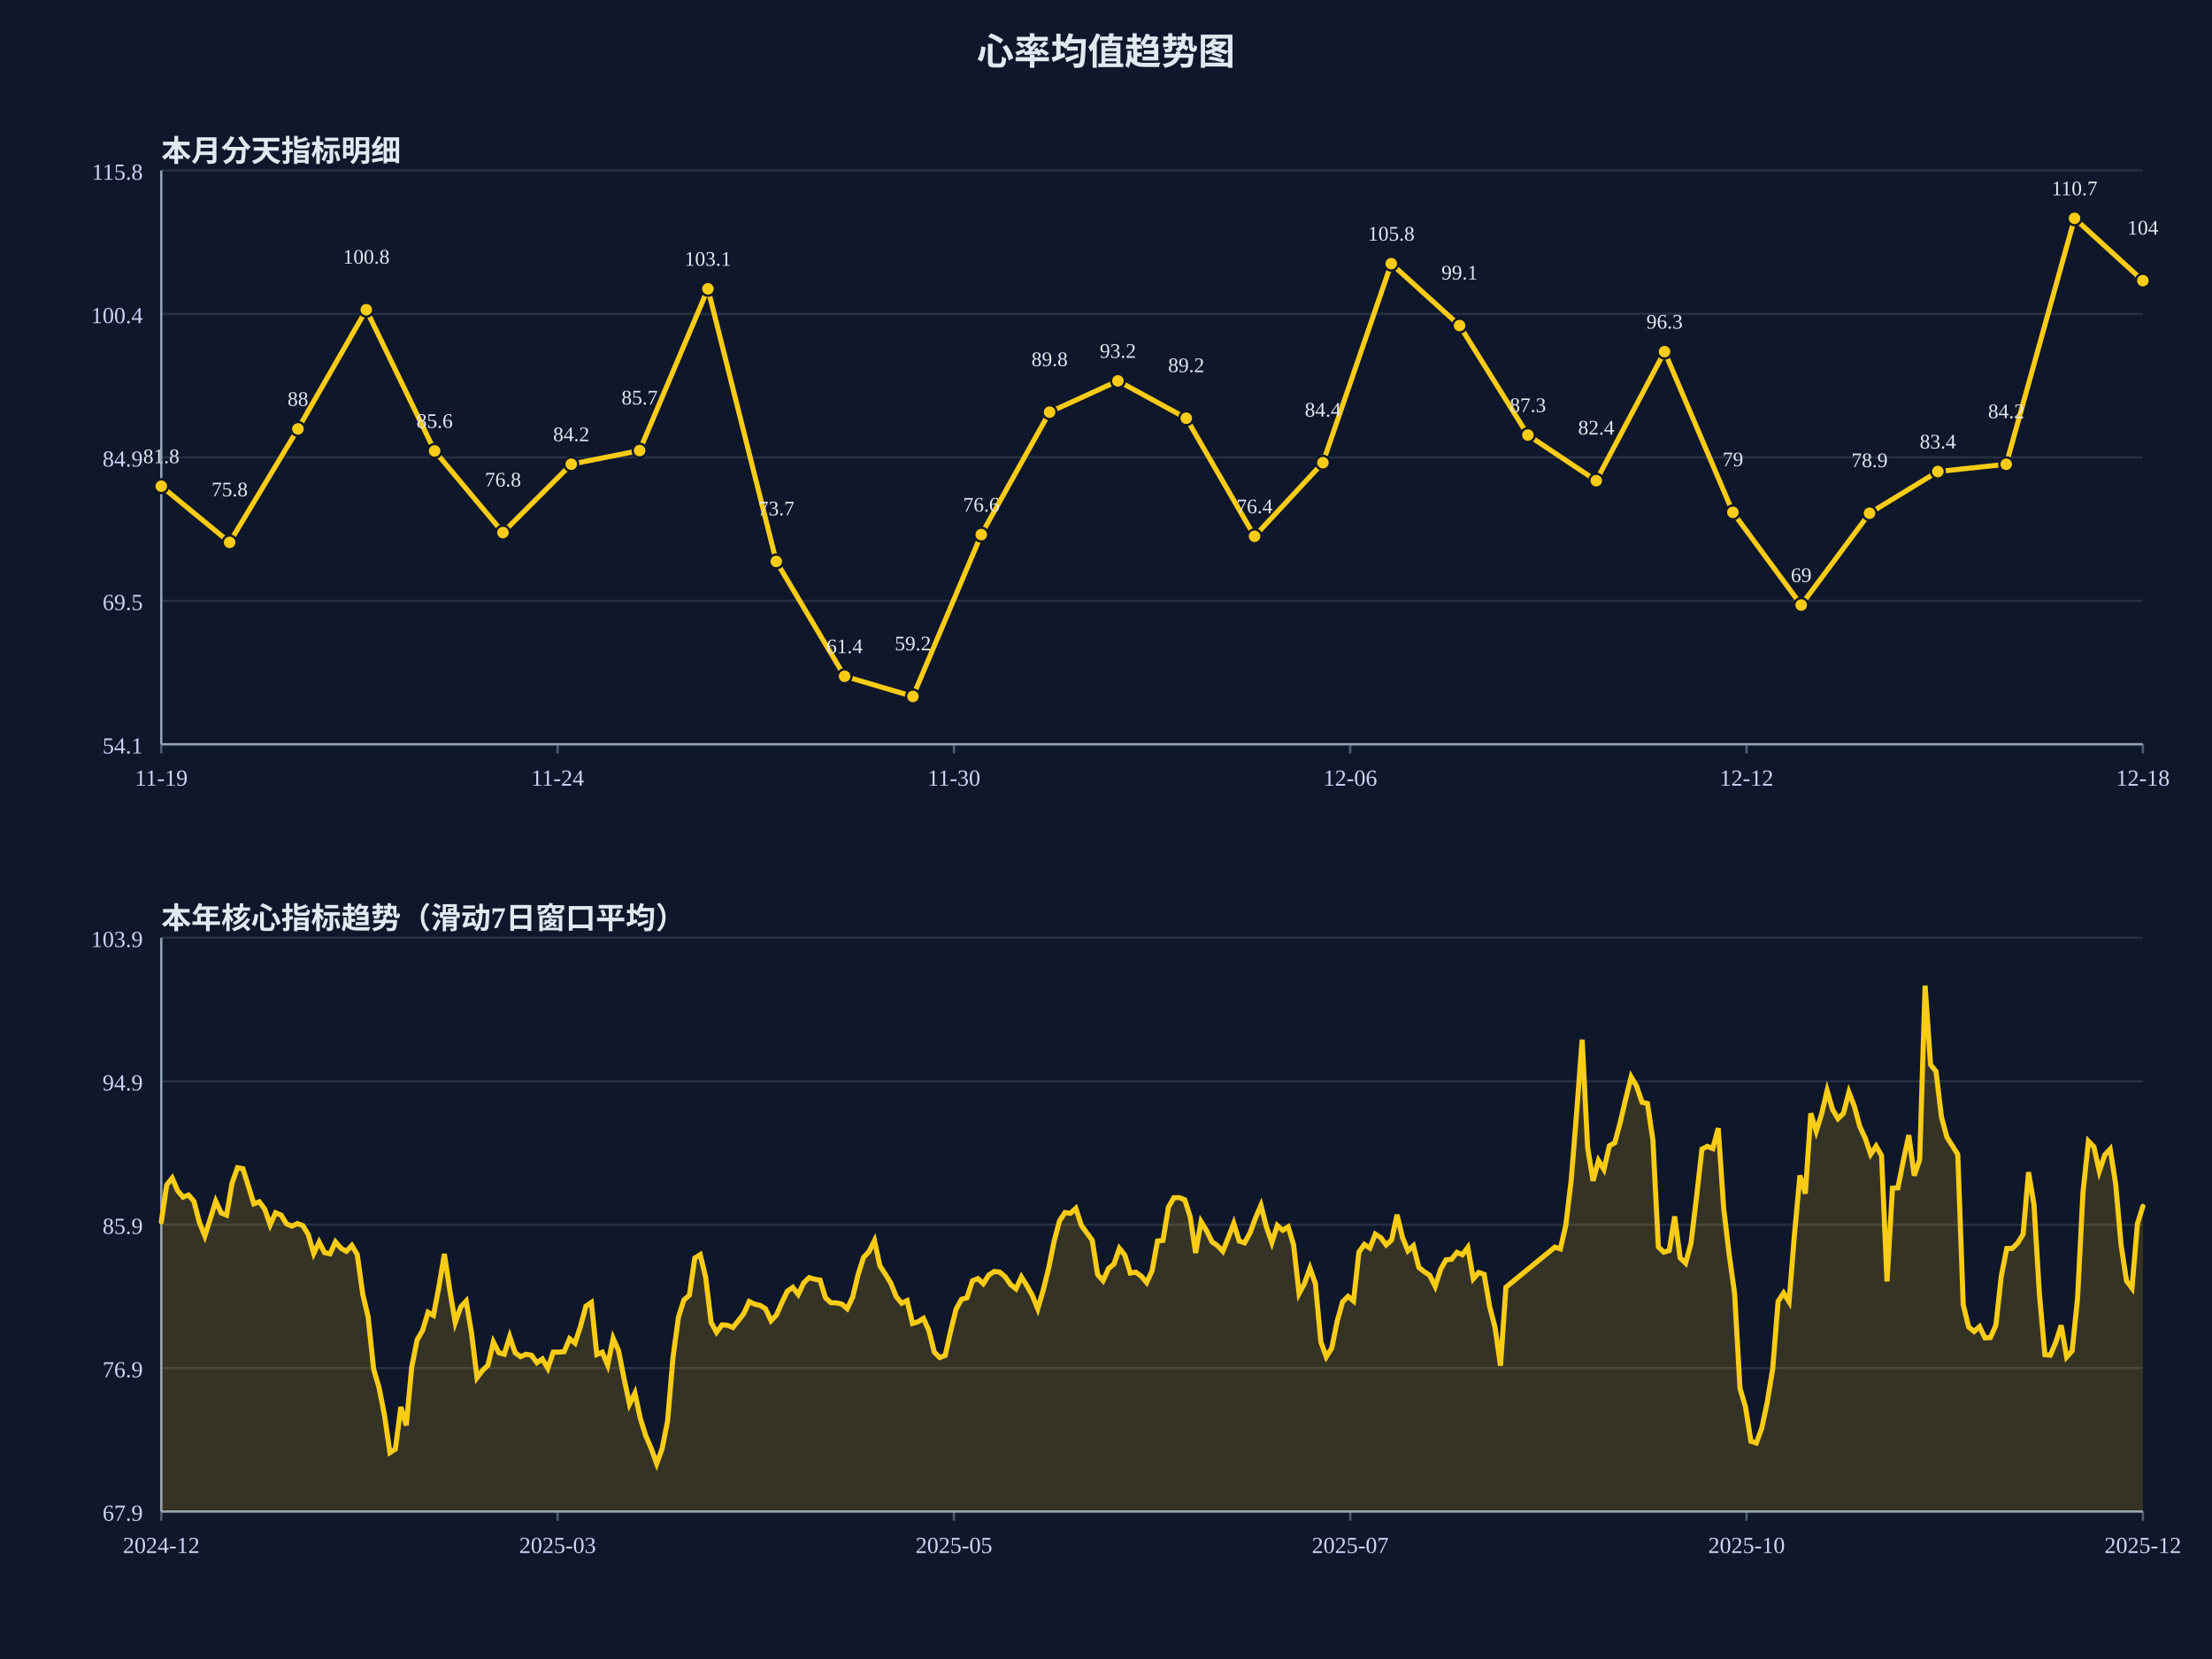
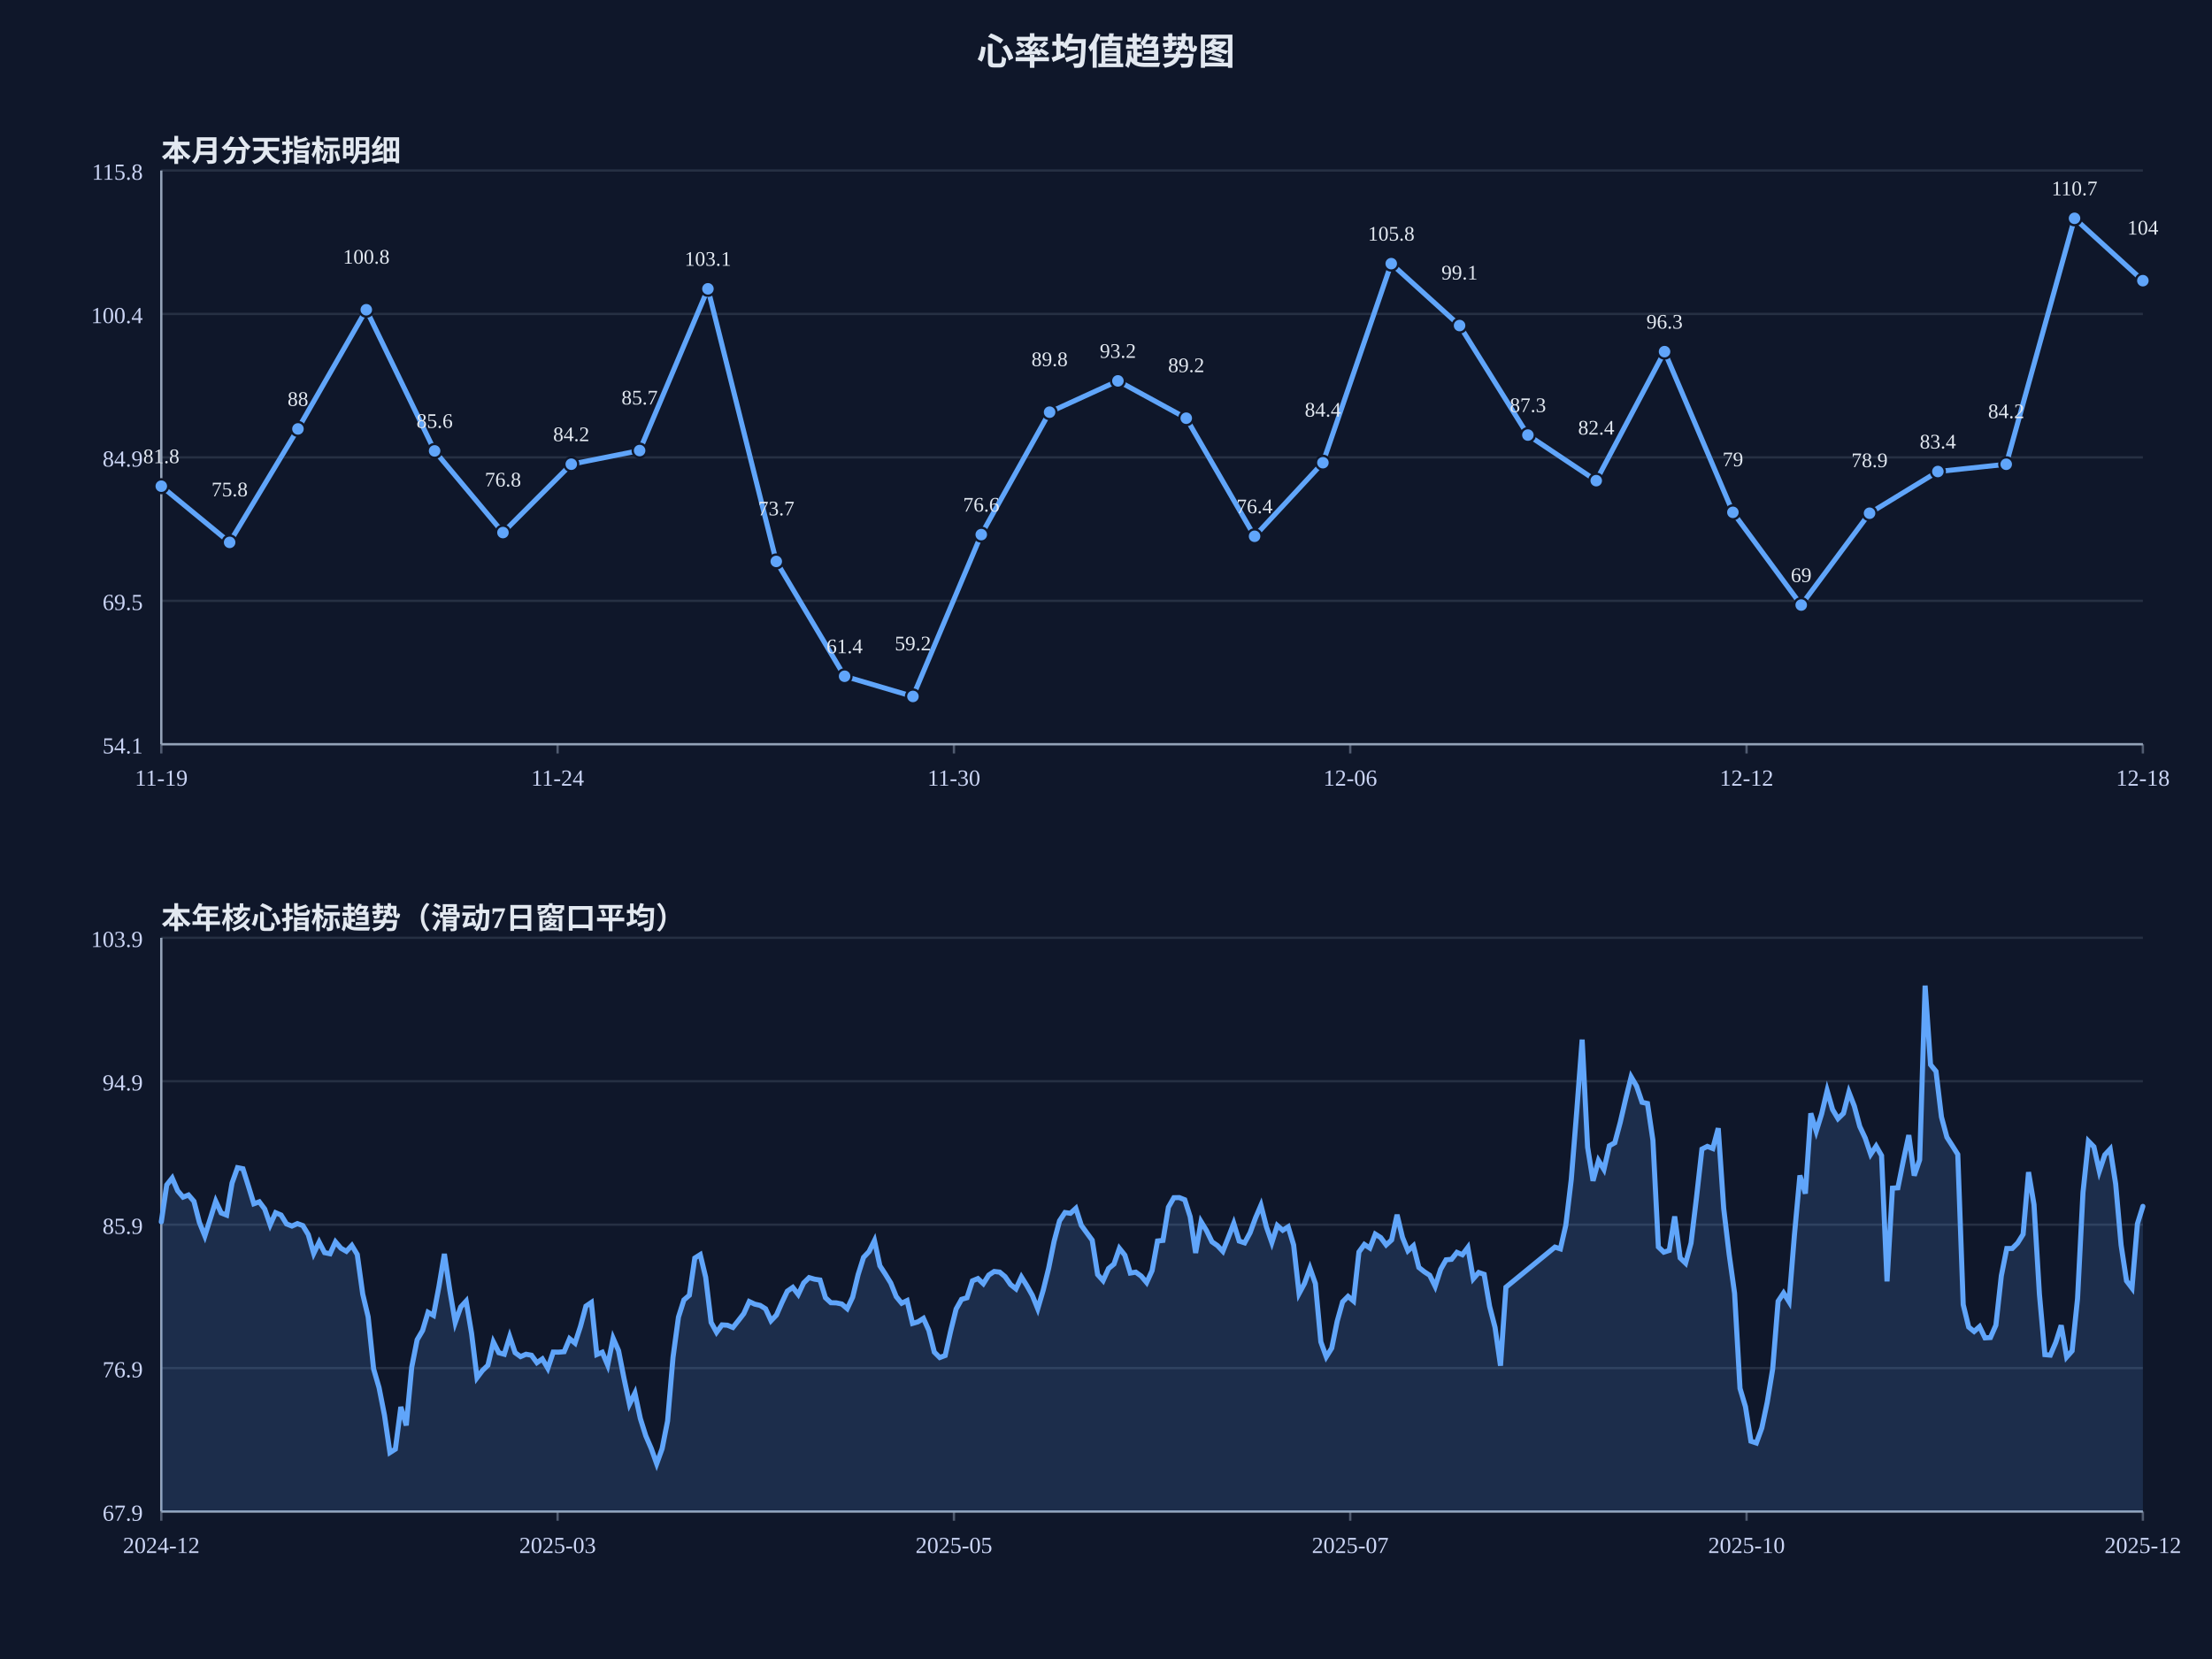
<svg xmlns="http://www.w3.org/2000/svg" viewBox="0 0 960 720" width="960" height="720">
  <rect width="960" height="720" fill="#0f172a" />
  <text x="480" y="28" fill="#e2e8f0" font-size="16" font-weight="700" text-anchor="middle">心率均值趋势图</text>
  <text x="70" y="70" fill="#e2e8f0" font-size="13" font-weight="600">本月分天指标明细</text>
  <line x1="70" y1="323.00" x2="930" y2="323.00" stroke="#94a3b8" stroke-opacity="0.18" stroke-width="1" />
  <text x="62" y="327.00" fill="#cbd5f5" font-size="10" text-anchor="end">54.1</text>
  <line x1="70" y1="260.75" x2="930" y2="260.75" stroke="#94a3b8" stroke-opacity="0.18" stroke-width="1" />
  <text x="62" y="264.75" fill="#cbd5f5" font-size="10" text-anchor="end">69.5</text>
  <line x1="70" y1="198.50" x2="930" y2="198.50" stroke="#94a3b8" stroke-opacity="0.18" stroke-width="1" />
  <text x="62" y="202.50" fill="#cbd5f5" font-size="10" text-anchor="end">84.9</text>
  <line x1="70" y1="136.25" x2="930" y2="136.25" stroke="#94a3b8" stroke-opacity="0.18" stroke-width="1" />
  <text x="62" y="140.25" fill="#cbd5f5" font-size="10" text-anchor="end">100.4</text>
  <line x1="70" y1="74.00" x2="930" y2="74.00" stroke="#94a3b8" stroke-opacity="0.18" stroke-width="1" />
  <text x="62" y="78.00" fill="#cbd5f5" font-size="10" text-anchor="end">115.8</text>
  <line x1="70.00" y1="323" x2="70.00" y2="327" stroke="#94a3b8" stroke-opacity="0.5" stroke-width="1" />
  <text x="70.00" y="341" fill="#cbd5f5" font-size="10" text-anchor="middle">11-19</text>
  <line x1="242.00" y1="323" x2="242.00" y2="327" stroke="#94a3b8" stroke-opacity="0.5" stroke-width="1" />
  <text x="242.00" y="341" fill="#cbd5f5" font-size="10" text-anchor="middle">11-24</text>
  <line x1="414.00" y1="323" x2="414.00" y2="327" stroke="#94a3b8" stroke-opacity="0.5" stroke-width="1" />
  <text x="414.00" y="341" fill="#cbd5f5" font-size="10" text-anchor="middle">11-30</text>
  <line x1="586.00" y1="323" x2="586.00" y2="327" stroke="#94a3b8" stroke-opacity="0.5" stroke-width="1" />
  <text x="586.00" y="341" fill="#cbd5f5" font-size="10" text-anchor="middle">12-06</text>
  <line x1="758.00" y1="323" x2="758.00" y2="327" stroke="#94a3b8" stroke-opacity="0.5" stroke-width="1" />
  <text x="758.00" y="341" fill="#cbd5f5" font-size="10" text-anchor="middle">12-12</text>
  <line x1="930.00" y1="323" x2="930.00" y2="327" stroke="#94a3b8" stroke-opacity="0.5" stroke-width="1" />
  <text x="930.00" y="341" fill="#cbd5f5" font-size="10" text-anchor="middle">12-18</text>
  <line x1="70" y1="74" x2="70" y2="323" stroke="#94a3b8" stroke-width="1" />
  <line x1="70" y1="323" x2="930" y2="323" stroke="#94a3b8" stroke-width="1" />
-   <path d="M70.00,211.00 L99.66,235.39 L129.31,186.15 L158.97,134.43 L188.62,195.69 L218.28,231.13 L247.93,201.46 L277.59,195.54 L307.24,125.35 L336.90,243.66 L366.55,293.49 L396.21,302.25 L425.86,232.02 L455.52,178.88 L485.17,165.30 L514.83,181.50 L544.48,232.74 L574.14,200.81 L603.79,114.42 L633.45,141.29 L663.10,188.82 L692.76,208.60 L722.41,152.61 L752.07,222.35 L781.72,262.59 L811.38,222.74 L841.03,204.64 L870.69,201.49 L900.34,94.75 L930.00,121.81" fill="none" stroke="#facc15" stroke-width="2.2" stroke-linecap="round" />
-   <circle cx="70.00" cy="211.00" r="3" fill="#facc15" stroke="#0f172a" stroke-width="1" />
+   <path d="M70.00,211.00 L99.66,235.39 L129.31,186.15 L158.97,134.43 L188.62,195.69 L218.28,231.13 L247.93,201.46 L277.59,195.54 L307.24,125.35 L336.90,243.66 L366.55,293.49 L396.21,302.25 L425.86,232.02 L455.52,178.88 L485.17,165.30 L514.83,181.50 L544.48,232.74 L574.14,200.81 L603.79,114.42 L633.45,141.29 L663.10,188.82 L692.76,208.60 L722.41,152.61 L752.07,222.35 L781.72,262.59 L811.38,222.74 L841.03,204.64 L870.69,201.49 L900.34,94.75 L930.00,121.81" fill="none" stroke="#60a5fa" stroke-width="2.2" stroke-linecap="round" />
+   <circle cx="70.00" cy="211.00" r="3" fill="#60a5fa" stroke="#0f172a" stroke-width="1" />
  <text x="70.00" y="201.00" fill="#e2e8f0" font-size="9" text-anchor="middle">81.8</text>
-   <circle cx="99.66" cy="235.39" r="3" fill="#facc15" stroke="#0f172a" stroke-width="1" />
+   <circle cx="99.66" cy="235.39" r="3" fill="#60a5fa" stroke="#0f172a" stroke-width="1" />
  <text x="99.66" y="215.39" fill="#e2e8f0" font-size="9" text-anchor="middle">75.8</text>
-   <circle cx="129.31" cy="186.15" r="3" fill="#facc15" stroke="#0f172a" stroke-width="1" />
+   <circle cx="129.31" cy="186.15" r="3" fill="#60a5fa" stroke="#0f172a" stroke-width="1" />
  <text x="129.31" y="176.15" fill="#e2e8f0" font-size="9" text-anchor="middle">88</text>
-   <circle cx="158.97" cy="134.43" r="3" fill="#facc15" stroke="#0f172a" stroke-width="1" />
+   <circle cx="158.97" cy="134.43" r="3" fill="#60a5fa" stroke="#0f172a" stroke-width="1" />
  <text x="158.97" y="114.43" fill="#e2e8f0" font-size="9" text-anchor="middle">100.8</text>
-   <circle cx="188.62" cy="195.69" r="3" fill="#facc15" stroke="#0f172a" stroke-width="1" />
+   <circle cx="188.62" cy="195.69" r="3" fill="#60a5fa" stroke="#0f172a" stroke-width="1" />
  <text x="188.62" y="185.69" fill="#e2e8f0" font-size="9" text-anchor="middle">85.6</text>
-   <circle cx="218.28" cy="231.13" r="3" fill="#facc15" stroke="#0f172a" stroke-width="1" />
+   <circle cx="218.28" cy="231.13" r="3" fill="#60a5fa" stroke="#0f172a" stroke-width="1" />
  <text x="218.28" y="211.13" fill="#e2e8f0" font-size="9" text-anchor="middle">76.8</text>
-   <circle cx="247.93" cy="201.46" r="3" fill="#facc15" stroke="#0f172a" stroke-width="1" />
+   <circle cx="247.93" cy="201.46" r="3" fill="#60a5fa" stroke="#0f172a" stroke-width="1" />
  <text x="247.93" y="191.46" fill="#e2e8f0" font-size="9" text-anchor="middle">84.2</text>
-   <circle cx="277.59" cy="195.54" r="3" fill="#facc15" stroke="#0f172a" stroke-width="1" />
+   <circle cx="277.59" cy="195.54" r="3" fill="#60a5fa" stroke="#0f172a" stroke-width="1" />
  <text x="277.59" y="175.54" fill="#e2e8f0" font-size="9" text-anchor="middle">85.7</text>
-   <circle cx="307.24" cy="125.35" r="3" fill="#facc15" stroke="#0f172a" stroke-width="1" />
+   <circle cx="307.24" cy="125.35" r="3" fill="#60a5fa" stroke="#0f172a" stroke-width="1" />
  <text x="307.24" y="115.35" fill="#e2e8f0" font-size="9" text-anchor="middle">103.1</text>
-   <circle cx="336.90" cy="243.66" r="3" fill="#facc15" stroke="#0f172a" stroke-width="1" />
+   <circle cx="336.90" cy="243.66" r="3" fill="#60a5fa" stroke="#0f172a" stroke-width="1" />
  <text x="336.90" y="223.66" fill="#e2e8f0" font-size="9" text-anchor="middle">73.7</text>
-   <circle cx="366.55" cy="293.49" r="3" fill="#facc15" stroke="#0f172a" stroke-width="1" />
+   <circle cx="366.55" cy="293.49" r="3" fill="#60a5fa" stroke="#0f172a" stroke-width="1" />
  <text x="366.55" y="283.49" fill="#e2e8f0" font-size="9" text-anchor="middle">61.4</text>
-   <circle cx="396.21" cy="302.25" r="3" fill="#facc15" stroke="#0f172a" stroke-width="1" />
+   <circle cx="396.21" cy="302.25" r="3" fill="#60a5fa" stroke="#0f172a" stroke-width="1" />
  <text x="396.21" y="282.25" fill="#e2e8f0" font-size="9" text-anchor="middle">59.2</text>
-   <circle cx="425.86" cy="232.02" r="3" fill="#facc15" stroke="#0f172a" stroke-width="1" />
+   <circle cx="425.86" cy="232.02" r="3" fill="#60a5fa" stroke="#0f172a" stroke-width="1" />
  <text x="425.86" y="222.02" fill="#e2e8f0" font-size="9" text-anchor="middle">76.6</text>
-   <circle cx="455.52" cy="178.88" r="3" fill="#facc15" stroke="#0f172a" stroke-width="1" />
+   <circle cx="455.52" cy="178.88" r="3" fill="#60a5fa" stroke="#0f172a" stroke-width="1" />
  <text x="455.52" y="158.88" fill="#e2e8f0" font-size="9" text-anchor="middle">89.8</text>
-   <circle cx="485.17" cy="165.30" r="3" fill="#facc15" stroke="#0f172a" stroke-width="1" />
+   <circle cx="485.17" cy="165.30" r="3" fill="#60a5fa" stroke="#0f172a" stroke-width="1" />
  <text x="485.17" y="155.30" fill="#e2e8f0" font-size="9" text-anchor="middle">93.2</text>
-   <circle cx="514.83" cy="181.50" r="3" fill="#facc15" stroke="#0f172a" stroke-width="1" />
+   <circle cx="514.83" cy="181.50" r="3" fill="#60a5fa" stroke="#0f172a" stroke-width="1" />
  <text x="514.83" y="161.50" fill="#e2e8f0" font-size="9" text-anchor="middle">89.2</text>
-   <circle cx="544.48" cy="232.74" r="3" fill="#facc15" stroke="#0f172a" stroke-width="1" />
+   <circle cx="544.48" cy="232.74" r="3" fill="#60a5fa" stroke="#0f172a" stroke-width="1" />
  <text x="544.48" y="222.74" fill="#e2e8f0" font-size="9" text-anchor="middle">76.4</text>
-   <circle cx="574.14" cy="200.81" r="3" fill="#facc15" stroke="#0f172a" stroke-width="1" />
+   <circle cx="574.14" cy="200.81" r="3" fill="#60a5fa" stroke="#0f172a" stroke-width="1" />
  <text x="574.14" y="180.81" fill="#e2e8f0" font-size="9" text-anchor="middle">84.4</text>
-   <circle cx="603.79" cy="114.42" r="3" fill="#facc15" stroke="#0f172a" stroke-width="1" />
+   <circle cx="603.79" cy="114.42" r="3" fill="#60a5fa" stroke="#0f172a" stroke-width="1" />
  <text x="603.79" y="104.42" fill="#e2e8f0" font-size="9" text-anchor="middle">105.8</text>
-   <circle cx="633.45" cy="141.29" r="3" fill="#facc15" stroke="#0f172a" stroke-width="1" />
+   <circle cx="633.45" cy="141.29" r="3" fill="#60a5fa" stroke="#0f172a" stroke-width="1" />
  <text x="633.45" y="121.29" fill="#e2e8f0" font-size="9" text-anchor="middle">99.1</text>
-   <circle cx="663.10" cy="188.82" r="3" fill="#facc15" stroke="#0f172a" stroke-width="1" />
+   <circle cx="663.10" cy="188.82" r="3" fill="#60a5fa" stroke="#0f172a" stroke-width="1" />
  <text x="663.10" y="178.82" fill="#e2e8f0" font-size="9" text-anchor="middle">87.3</text>
-   <circle cx="692.76" cy="208.60" r="3" fill="#facc15" stroke="#0f172a" stroke-width="1" />
+   <circle cx="692.76" cy="208.60" r="3" fill="#60a5fa" stroke="#0f172a" stroke-width="1" />
  <text x="692.76" y="188.60" fill="#e2e8f0" font-size="9" text-anchor="middle">82.4</text>
-   <circle cx="722.41" cy="152.61" r="3" fill="#facc15" stroke="#0f172a" stroke-width="1" />
+   <circle cx="722.41" cy="152.61" r="3" fill="#60a5fa" stroke="#0f172a" stroke-width="1" />
  <text x="722.41" y="142.61" fill="#e2e8f0" font-size="9" text-anchor="middle">96.3</text>
-   <circle cx="752.07" cy="222.35" r="3" fill="#facc15" stroke="#0f172a" stroke-width="1" />
+   <circle cx="752.07" cy="222.35" r="3" fill="#60a5fa" stroke="#0f172a" stroke-width="1" />
  <text x="752.07" y="202.35" fill="#e2e8f0" font-size="9" text-anchor="middle">79</text>
-   <circle cx="781.72" cy="262.59" r="3" fill="#facc15" stroke="#0f172a" stroke-width="1" />
+   <circle cx="781.72" cy="262.59" r="3" fill="#60a5fa" stroke="#0f172a" stroke-width="1" />
  <text x="781.72" y="252.59" fill="#e2e8f0" font-size="9" text-anchor="middle">69</text>
-   <circle cx="811.38" cy="222.74" r="3" fill="#facc15" stroke="#0f172a" stroke-width="1" />
+   <circle cx="811.38" cy="222.74" r="3" fill="#60a5fa" stroke="#0f172a" stroke-width="1" />
  <text x="811.38" y="202.74" fill="#e2e8f0" font-size="9" text-anchor="middle">78.9</text>
-   <circle cx="841.03" cy="204.64" r="3" fill="#facc15" stroke="#0f172a" stroke-width="1" />
+   <circle cx="841.03" cy="204.64" r="3" fill="#60a5fa" stroke="#0f172a" stroke-width="1" />
  <text x="841.03" y="194.64" fill="#e2e8f0" font-size="9" text-anchor="middle">83.4</text>
-   <circle cx="870.69" cy="201.49" r="3" fill="#facc15" stroke="#0f172a" stroke-width="1" />
+   <circle cx="870.69" cy="201.49" r="3" fill="#60a5fa" stroke="#0f172a" stroke-width="1" />
  <text x="870.69" y="181.49" fill="#e2e8f0" font-size="9" text-anchor="middle">84.2</text>
-   <circle cx="900.34" cy="94.75" r="3" fill="#facc15" stroke="#0f172a" stroke-width="1" />
+   <circle cx="900.34" cy="94.75" r="3" fill="#60a5fa" stroke="#0f172a" stroke-width="1" />
  <text x="900.34" y="84.75" fill="#e2e8f0" font-size="9" text-anchor="middle">110.7</text>
-   <circle cx="930.00" cy="121.81" r="3" fill="#facc15" stroke="#0f172a" stroke-width="1" />
+   <circle cx="930.00" cy="121.81" r="3" fill="#60a5fa" stroke="#0f172a" stroke-width="1" />
  <text x="930.00" y="101.81" fill="#e2e8f0" font-size="9" text-anchor="middle">104</text>
  <text x="70" y="403" fill="#e2e8f0" font-size="13" font-weight="600">本年核心指标趋势（滑动7日窗口平均）</text>
  <line x1="70" y1="656.00" x2="930" y2="656.00" stroke="#94a3b8" stroke-opacity="0.18" stroke-width="1" />
  <text x="62" y="660.00" fill="#cbd5f5" font-size="10" text-anchor="end">67.9</text>
  <line x1="70" y1="593.75" x2="930" y2="593.75" stroke="#94a3b8" stroke-opacity="0.18" stroke-width="1" />
  <text x="62" y="597.75" fill="#cbd5f5" font-size="10" text-anchor="end">76.9</text>
  <line x1="70" y1="531.50" x2="930" y2="531.50" stroke="#94a3b8" stroke-opacity="0.18" stroke-width="1" />
  <text x="62" y="535.50" fill="#cbd5f5" font-size="10" text-anchor="end">85.9</text>
  <line x1="70" y1="469.25" x2="930" y2="469.25" stroke="#94a3b8" stroke-opacity="0.18" stroke-width="1" />
  <text x="62" y="473.25" fill="#cbd5f5" font-size="10" text-anchor="end">94.9</text>
  <line x1="70" y1="407.00" x2="930" y2="407.00" stroke="#94a3b8" stroke-opacity="0.18" stroke-width="1" />
  <text x="62" y="411.00" fill="#cbd5f5" font-size="10" text-anchor="end">103.9</text>
  <line x1="70.00" y1="656" x2="70.00" y2="660" stroke="#94a3b8" stroke-opacity="0.5" stroke-width="1" />
  <text x="70.00" y="674" fill="#cbd5f5" font-size="10" text-anchor="middle">2024-12</text>
  <line x1="242.00" y1="656" x2="242.00" y2="660" stroke="#94a3b8" stroke-opacity="0.5" stroke-width="1" />
  <text x="242.00" y="674" fill="#cbd5f5" font-size="10" text-anchor="middle">2025-03</text>
  <line x1="414.00" y1="656" x2="414.00" y2="660" stroke="#94a3b8" stroke-opacity="0.5" stroke-width="1" />
  <text x="414.00" y="674" fill="#cbd5f5" font-size="10" text-anchor="middle">2025-05</text>
  <line x1="586.00" y1="656" x2="586.00" y2="660" stroke="#94a3b8" stroke-opacity="0.5" stroke-width="1" />
  <text x="586.00" y="674" fill="#cbd5f5" font-size="10" text-anchor="middle">2025-07</text>
  <line x1="758.00" y1="656" x2="758.00" y2="660" stroke="#94a3b8" stroke-opacity="0.5" stroke-width="1" />
  <text x="758.00" y="674" fill="#cbd5f5" font-size="10" text-anchor="middle">2025-10</text>
  <line x1="930.00" y1="656" x2="930.00" y2="660" stroke="#94a3b8" stroke-opacity="0.5" stroke-width="1" />
  <text x="930.00" y="674" fill="#cbd5f5" font-size="10" text-anchor="middle">2025-12</text>
  <line x1="70" y1="407" x2="70" y2="656" stroke="#94a3b8" stroke-width="1" />
  <line x1="70" y1="656" x2="930" y2="656" stroke="#94a3b8" stroke-width="1" />
-   <path d="M70.00,656.00 L70.00,530.28 L72.36,514.25 L74.73,511.25 L77.09,516.76 L79.45,519.55 L81.81,518.63 L84.18,521.37 L86.54,530.55 L88.90,536.40 L91.26,528.92 L93.63,521.31 L95.99,526.41 L98.35,527.35 L100.71,513.44 L103.08,506.77 L105.44,507.24 L107.80,514.74 L110.16,522.44 L112.53,521.58 L114.89,524.72 L117.25,531.58 L119.62,526.31 L121.98,527.32 L124.34,531.17 L126.70,532.11 L129.07,531.04 L131.43,531.90 L133.79,535.81 L136.15,543.99 L138.52,539.07 L140.88,543.64 L143.24,544.13 L145.60,538.97 L147.97,541.73 L150.33,543.07 L152.69,540.52 L155.05,544.45 L157.42,561.62 L159.78,571.53 L162.14,594.09 L164.51,602.23 L166.87,614.24 L169.23,630.41 L171.59,628.90 L173.96,610.62 L176.32,618.61 L178.68,593.39 L181.04,581.45 L183.41,577.42 L185.77,569.53 L188.13,570.87 L190.49,558.37 L192.86,544.19 L195.22,560.04 L197.58,573.96 L199.95,567.24 L202.31,564.66 L204.67,578.74 L207.03,597.92 L209.40,594.77 L211.76,592.52 L214.12,582.43 L216.48,587.08 L218.85,587.73 L221.21,580.05 L223.57,587.07 L225.93,588.76 L228.30,587.74 L230.66,588.17 L233.02,591.41 L235.38,589.78 L237.75,593.86 L240.11,586.80 L242.47,586.83 L244.84,586.63 L247.20,580.98 L249.56,582.92 L251.92,575.66 L254.29,566.87 L256.65,565.26 L259.01,587.86 L261.37,586.87 L263.74,592.46 L266.10,580.81 L268.46,586.20 L270.82,598.22 L273.19,609.41 L275.55,604.58 L277.91,615.65 L280.27,623.14 L282.64,628.64 L285.00,635.25 L287.36,628.72 L289.73,616.70 L292.09,589.04 L294.45,571.62 L296.81,564.17 L299.18,562.13 L301.54,546.00 L303.90,544.51 L306.26,554.30 L308.63,573.91 L310.99,578.22 L313.35,575.00 L315.71,575.14 L318.08,576.12 L320.44,573.15 L322.80,570.10 L325.16,564.87 L327.53,565.99 L329.89,566.53 L332.25,568.01 L334.62,573.18 L336.98,570.71 L339.34,565.32 L341.70,560.37 L344.07,558.72 L346.43,561.80 L348.79,556.78 L351.15,554.48 L353.52,555.17 L355.88,555.52 L358.24,563.20 L360.60,565.37 L362.97,565.44 L365.33,565.94 L367.69,567.96 L370.05,562.96 L372.42,553.18 L374.78,545.69 L377.14,543.21 L379.51,538.41 L381.87,549.35 L384.23,552.97 L386.59,556.82 L388.96,562.73 L391.32,565.60 L393.68,564.45 L396.04,574.36 L398.41,573.66 L400.77,572.17 L403.13,577.41 L405.49,586.81 L407.86,589.17 L410.22,588.27 L412.58,577.70 L414.95,568.12 L417.31,563.91 L419.67,563.23 L422.03,555.88 L424.40,554.90 L426.76,557.12 L429.12,553.37 L431.48,551.82 L433.85,552.09 L436.21,554.06 L438.57,557.47 L440.93,559.36 L443.30,554.20 L445.66,557.98 L448.02,562.16 L450.38,568.00 L452.75,559.95 L455.11,550.42 L457.47,538.76 L459.84,529.83 L462.20,526.23 L464.56,526.56 L466.92,524.41 L469.29,531.79 L471.65,535.04 L474.01,538.24 L476.37,553.16 L478.74,555.79 L481.10,550.54 L483.46,548.59 L485.82,541.78 L488.19,544.75 L490.55,552.50 L492.91,552.10 L495.27,553.81 L497.64,556.63 L500.00,551.45 L502.36,538.59 L504.73,538.33 L507.09,523.91 L509.45,519.80 L511.81,519.75 L514.18,520.69 L516.54,528.06 L518.90,543.78 L521.26,530.18 L523.63,534.07 L525.99,538.94 L528.35,540.57 L530.71,543.07 L533.08,537.09 L535.44,530.95 L537.80,538.61 L540.16,539.40 L542.53,535.01 L544.89,528.57 L547.25,523.08 L549.62,532.45 L551.98,539.26 L554.34,531.86 L556.70,533.92 L559.07,532.42 L561.43,540.33 L563.79,561.40 L566.15,557.01 L568.52,550.38 L570.88,557.07 L573.24,582.36 L575.60,588.86 L577.97,585.08 L580.33,573.43 L582.69,565.00 L585.05,562.62 L587.42,564.62 L589.78,543.36 L592.14,540.09 L594.51,541.65 L596.87,535.60 L599.23,537.10 L601.59,540.28 L603.96,538.12 L606.32,527.20 L608.68,537.02 L611.04,542.84 L613.41,540.67 L615.77,550.06 L618.13,551.93 L620.49,553.47 L622.86,558.27 L625.22,550.91 L627.58,546.75 L629.95,546.54 L632.31,543.53 L634.67,544.54 L637.03,541.38 L639.40,554.98 L641.76,552.26 L644.12,553.06 L646.48,566.95 L648.85,576.12 L651.21,592.71 L653.57,558.65 L674.84,541.24 L677.20,542.00 L679.56,531.72 L681.92,511.94 L684.29,482.39 L686.65,451.18 L689.01,497.85 L691.37,512.48 L693.74,503.67 L696.10,507.53 L698.46,497.27 L700.82,495.95 L703.19,487.08 L705.55,476.90 L707.91,467.34 L710.27,471.37 L712.64,478.38 L715.00,478.91 L717.36,494.89 L719.73,541.16 L722.09,543.44 L724.45,542.68 L726.81,527.93 L729.18,545.94 L731.54,548.21 L733.90,539.47 L736.26,519.82 L738.63,498.72 L740.99,497.52 L743.35,498.45 L745.71,489.64 L748.08,524.48 L750.44,544.32 L752.80,561.28 L755.16,602.58 L757.53,610.50 L759.89,625.47 L762.25,626.26 L764.62,619.74 L766.98,608.53 L769.34,594.09 L771.70,564.74 L774.07,561.16 L776.43,564.94 L778.79,535.81 L781.15,510.14 L783.52,518.01 L785.88,483.18 L788.24,490.96 L790.60,483.39 L792.97,473.32 L795.33,481.55 L797.69,485.49 L800.05,483.18 L802.42,474.01 L804.78,480.08 L807.14,488.88 L809.51,493.94 L811.87,500.97 L814.23,497.40 L816.59,501.52 L818.96,556.13 L821.32,515.66 L823.68,515.50 L826.04,503.74 L828.41,492.64 L830.77,510.21 L833.13,503.36 L835.49,427.75 L837.86,462.07 L840.22,464.97 L842.58,484.74 L844.95,493.55 L847.31,497.23 L849.67,501.00 L852.03,566.20 L854.40,575.93 L856.76,577.85 L859.12,575.74 L861.48,580.63 L863.85,580.49 L866.21,575.13 L868.57,553.68 L870.93,541.85 L873.30,541.83 L875.66,539.46 L878.02,535.67 L880.38,508.70 L882.75,522.80 L885.11,561.79 L887.47,587.91 L889.84,588.13 L892.20,582.60 L894.56,575.19 L896.92,588.95 L899.29,586.27 L901.65,563.55 L904.01,517.51 L906.37,495.26 L908.74,497.70 L911.10,508.31 L913.46,501.23 L915.82,498.68 L918.19,513.83 L920.55,540.38 L922.91,555.92 L925.27,559.02 L927.64,531.11 L930.00,523.56 L930.00,656.00 Z" fill="#facc15" fill-opacity="0.16" stroke="none" />
-   <path d="M70.00,530.28 L72.36,514.25 L74.73,511.25 L77.09,516.76 L79.45,519.55 L81.81,518.63 L84.18,521.37 L86.54,530.55 L88.90,536.40 L91.26,528.92 L93.63,521.31 L95.99,526.41 L98.35,527.35 L100.71,513.44 L103.08,506.77 L105.44,507.24 L107.80,514.74 L110.16,522.44 L112.53,521.58 L114.89,524.72 L117.25,531.58 L119.62,526.31 L121.98,527.32 L124.34,531.17 L126.70,532.11 L129.07,531.04 L131.43,531.90 L133.79,535.81 L136.15,543.99 L138.52,539.07 L140.88,543.64 L143.24,544.13 L145.60,538.97 L147.97,541.73 L150.33,543.07 L152.69,540.52 L155.05,544.45 L157.42,561.62 L159.78,571.53 L162.14,594.09 L164.51,602.23 L166.87,614.24 L169.23,630.41 L171.59,628.90 L173.96,610.62 L176.32,618.61 L178.68,593.39 L181.04,581.45 L183.41,577.42 L185.77,569.53 L188.13,570.87 L190.49,558.37 L192.86,544.19 L195.22,560.04 L197.58,573.96 L199.95,567.24 L202.31,564.66 L204.67,578.74 L207.03,597.92 L209.40,594.77 L211.76,592.52 L214.12,582.43 L216.48,587.08 L218.85,587.73 L221.21,580.05 L223.57,587.07 L225.93,588.76 L228.30,587.74 L230.66,588.17 L233.02,591.41 L235.38,589.78 L237.75,593.86 L240.11,586.80 L242.47,586.83 L244.84,586.63 L247.20,580.98 L249.56,582.92 L251.92,575.66 L254.29,566.87 L256.65,565.26 L259.01,587.86 L261.37,586.87 L263.74,592.46 L266.10,580.81 L268.46,586.20 L270.82,598.22 L273.19,609.41 L275.55,604.58 L277.91,615.65 L280.27,623.14 L282.64,628.64 L285.00,635.25 L287.36,628.72 L289.73,616.70 L292.09,589.04 L294.45,571.62 L296.81,564.17 L299.18,562.13 L301.54,546.00 L303.90,544.51 L306.26,554.30 L308.63,573.91 L310.99,578.22 L313.35,575.00 L315.71,575.14 L318.08,576.12 L320.44,573.15 L322.80,570.10 L325.16,564.87 L327.53,565.99 L329.89,566.53 L332.25,568.01 L334.62,573.18 L336.98,570.71 L339.34,565.32 L341.70,560.37 L344.07,558.72 L346.43,561.80 L348.79,556.78 L351.15,554.48 L353.52,555.17 L355.88,555.52 L358.24,563.20 L360.60,565.37 L362.97,565.44 L365.33,565.94 L367.69,567.96 L370.05,562.96 L372.42,553.18 L374.78,545.69 L377.14,543.21 L379.51,538.41 L381.87,549.35 L384.23,552.97 L386.59,556.82 L388.96,562.73 L391.32,565.60 L393.68,564.45 L396.04,574.36 L398.41,573.66 L400.77,572.17 L403.13,577.41 L405.49,586.81 L407.86,589.17 L410.22,588.27 L412.58,577.70 L414.95,568.12 L417.31,563.91 L419.67,563.23 L422.03,555.88 L424.40,554.90 L426.76,557.12 L429.12,553.37 L431.48,551.82 L433.85,552.09 L436.21,554.06 L438.57,557.47 L440.93,559.36 L443.30,554.20 L445.66,557.98 L448.02,562.16 L450.38,568.00 L452.75,559.95 L455.11,550.42 L457.47,538.76 L459.84,529.83 L462.20,526.23 L464.56,526.56 L466.92,524.41 L469.29,531.79 L471.65,535.04 L474.01,538.24 L476.37,553.16 L478.74,555.79 L481.10,550.54 L483.46,548.59 L485.82,541.78 L488.19,544.75 L490.55,552.50 L492.91,552.10 L495.27,553.81 L497.64,556.63 L500.00,551.45 L502.36,538.59 L504.73,538.33 L507.09,523.91 L509.45,519.80 L511.81,519.75 L514.18,520.69 L516.54,528.06 L518.90,543.78 L521.26,530.18 L523.63,534.07 L525.99,538.94 L528.35,540.57 L530.71,543.07 L533.08,537.09 L535.44,530.95 L537.80,538.61 L540.16,539.40 L542.53,535.01 L544.89,528.57 L547.25,523.08 L549.62,532.45 L551.98,539.26 L554.34,531.86 L556.70,533.92 L559.07,532.42 L561.43,540.33 L563.79,561.40 L566.15,557.01 L568.52,550.38 L570.88,557.07 L573.24,582.36 L575.60,588.86 L577.97,585.08 L580.33,573.43 L582.69,565.00 L585.05,562.62 L587.42,564.62 L589.78,543.36 L592.14,540.09 L594.51,541.65 L596.87,535.60 L599.23,537.10 L601.59,540.28 L603.96,538.12 L606.32,527.20 L608.68,537.02 L611.04,542.84 L613.41,540.67 L615.77,550.06 L618.13,551.93 L620.49,553.47 L622.86,558.27 L625.22,550.91 L627.58,546.75 L629.95,546.54 L632.31,543.53 L634.67,544.54 L637.03,541.38 L639.40,554.98 L641.76,552.26 L644.12,553.06 L646.48,566.95 L648.85,576.12 L651.21,592.71 L653.57,558.65 L674.84,541.24 L677.20,542.00 L679.56,531.72 L681.92,511.94 L684.29,482.39 L686.65,451.18 L689.01,497.85 L691.37,512.48 L693.74,503.67 L696.10,507.53 L698.46,497.27 L700.82,495.95 L703.19,487.08 L705.55,476.90 L707.91,467.34 L710.27,471.37 L712.64,478.38 L715.00,478.91 L717.36,494.89 L719.73,541.16 L722.09,543.44 L724.45,542.68 L726.81,527.93 L729.18,545.94 L731.54,548.21 L733.90,539.47 L736.26,519.82 L738.63,498.72 L740.99,497.52 L743.35,498.45 L745.71,489.64 L748.08,524.48 L750.44,544.32 L752.80,561.28 L755.16,602.58 L757.53,610.50 L759.89,625.47 L762.25,626.26 L764.62,619.74 L766.98,608.53 L769.34,594.09 L771.70,564.74 L774.07,561.16 L776.43,564.94 L778.79,535.81 L781.15,510.14 L783.52,518.01 L785.88,483.18 L788.24,490.96 L790.60,483.39 L792.97,473.32 L795.33,481.55 L797.69,485.49 L800.05,483.18 L802.42,474.01 L804.78,480.08 L807.14,488.88 L809.51,493.94 L811.87,500.97 L814.23,497.40 L816.59,501.52 L818.96,556.13 L821.32,515.66 L823.68,515.50 L826.04,503.74 L828.41,492.64 L830.77,510.21 L833.13,503.36 L835.49,427.75 L837.86,462.07 L840.22,464.97 L842.58,484.74 L844.95,493.55 L847.31,497.23 L849.67,501.00 L852.03,566.20 L854.40,575.93 L856.76,577.85 L859.12,575.74 L861.48,580.63 L863.85,580.49 L866.21,575.13 L868.57,553.68 L870.93,541.85 L873.30,541.83 L875.66,539.46 L878.02,535.67 L880.38,508.70 L882.75,522.80 L885.11,561.79 L887.47,587.91 L889.84,588.13 L892.20,582.60 L894.56,575.19 L896.92,588.95 L899.29,586.27 L901.65,563.55 L904.01,517.51 L906.37,495.26 L908.74,497.70 L911.10,508.31 L913.46,501.23 L915.82,498.68 L918.19,513.83 L920.55,540.38 L922.91,555.92 L925.27,559.02 L927.64,531.11 L930.00,523.56" fill="none" stroke="#facc15" stroke-width="2.2" stroke-linecap="round" />
+   <path d="M70.00,656.00 L70.00,530.28 L72.36,514.25 L74.73,511.25 L77.09,516.76 L79.45,519.55 L81.81,518.63 L84.18,521.37 L86.54,530.55 L88.90,536.40 L91.26,528.92 L93.63,521.31 L95.99,526.41 L98.35,527.35 L100.71,513.44 L103.08,506.77 L105.44,507.24 L107.80,514.74 L110.16,522.44 L112.53,521.58 L114.89,524.72 L117.25,531.58 L119.62,526.31 L121.98,527.32 L124.34,531.17 L126.70,532.11 L129.07,531.04 L131.43,531.90 L133.79,535.81 L136.15,543.99 L138.52,539.07 L140.88,543.64 L143.24,544.13 L145.60,538.97 L147.97,541.73 L150.33,543.07 L152.69,540.52 L155.05,544.45 L157.42,561.62 L159.78,571.53 L162.14,594.09 L164.51,602.23 L166.87,614.24 L169.23,630.41 L171.59,628.90 L173.96,610.62 L176.32,618.61 L178.68,593.39 L181.04,581.45 L183.41,577.42 L185.77,569.53 L188.13,570.87 L190.49,558.37 L192.86,544.19 L195.22,560.04 L197.58,573.96 L199.95,567.24 L202.31,564.66 L204.67,578.74 L207.03,597.92 L209.40,594.77 L211.76,592.52 L214.12,582.43 L216.48,587.08 L218.85,587.73 L221.21,580.05 L223.57,587.07 L225.93,588.76 L228.30,587.74 L230.66,588.17 L233.02,591.41 L235.38,589.78 L237.75,593.86 L240.11,586.80 L242.47,586.83 L244.84,586.63 L247.20,580.98 L249.56,582.92 L251.92,575.66 L254.29,566.87 L256.65,565.26 L259.01,587.86 L261.37,586.87 L263.74,592.46 L266.10,580.81 L268.46,586.20 L270.82,598.22 L273.19,609.41 L275.55,604.58 L277.91,615.65 L280.27,623.14 L282.64,628.64 L285.00,635.25 L287.36,628.72 L289.73,616.70 L292.09,589.04 L294.45,571.62 L296.81,564.17 L299.18,562.13 L301.54,546.00 L303.90,544.51 L306.26,554.30 L308.63,573.91 L310.99,578.22 L313.35,575.00 L315.71,575.14 L318.08,576.12 L320.44,573.15 L322.80,570.10 L325.16,564.87 L327.53,565.99 L329.89,566.53 L332.25,568.01 L334.62,573.18 L336.98,570.71 L339.34,565.32 L341.70,560.37 L344.07,558.72 L346.43,561.80 L348.79,556.78 L351.15,554.48 L353.52,555.17 L355.88,555.52 L358.24,563.20 L360.60,565.37 L362.97,565.44 L365.33,565.94 L367.69,567.96 L370.05,562.96 L372.42,553.18 L374.78,545.69 L377.14,543.21 L379.51,538.41 L381.87,549.35 L384.23,552.97 L386.59,556.82 L388.96,562.73 L391.32,565.60 L393.68,564.45 L396.04,574.36 L398.41,573.66 L400.77,572.17 L403.13,577.41 L405.49,586.81 L407.86,589.17 L410.22,588.27 L412.58,577.70 L414.95,568.12 L417.31,563.91 L419.67,563.23 L422.03,555.88 L424.40,554.90 L426.76,557.12 L429.12,553.37 L431.48,551.82 L433.85,552.09 L436.21,554.06 L438.57,557.47 L440.93,559.36 L443.30,554.20 L445.66,557.98 L448.02,562.16 L450.38,568.00 L452.75,559.95 L455.11,550.42 L457.47,538.76 L459.84,529.83 L462.20,526.23 L464.56,526.56 L466.92,524.41 L469.29,531.79 L471.65,535.04 L474.01,538.24 L476.37,553.16 L478.74,555.79 L481.10,550.54 L483.46,548.59 L485.82,541.78 L488.19,544.75 L490.55,552.50 L492.91,552.10 L495.27,553.81 L497.64,556.63 L500.00,551.45 L502.36,538.59 L504.73,538.33 L507.09,523.91 L509.45,519.80 L511.81,519.75 L514.18,520.69 L516.54,528.06 L518.90,543.78 L521.26,530.18 L523.63,534.07 L525.99,538.94 L528.35,540.57 L530.71,543.07 L533.08,537.09 L535.44,530.95 L537.80,538.61 L540.16,539.40 L542.53,535.01 L544.89,528.57 L547.25,523.08 L549.62,532.45 L551.98,539.26 L554.34,531.86 L556.70,533.92 L559.07,532.42 L561.43,540.33 L563.79,561.40 L566.15,557.01 L568.52,550.38 L570.88,557.07 L573.24,582.36 L575.60,588.86 L577.97,585.08 L580.33,573.43 L582.69,565.00 L585.05,562.62 L587.42,564.62 L589.78,543.36 L592.14,540.09 L594.51,541.65 L596.87,535.60 L599.23,537.10 L601.59,540.28 L603.96,538.12 L606.32,527.20 L608.68,537.02 L611.04,542.84 L613.41,540.67 L615.77,550.06 L618.13,551.93 L620.49,553.47 L622.86,558.27 L625.22,550.91 L627.58,546.75 L629.95,546.54 L632.31,543.53 L634.67,544.54 L637.03,541.38 L639.40,554.98 L641.76,552.26 L644.12,553.06 L646.48,566.95 L648.85,576.12 L651.21,592.71 L653.57,558.65 L674.84,541.24 L677.20,542.00 L679.56,531.72 L681.92,511.94 L684.29,482.39 L686.65,451.18 L689.01,497.85 L691.37,512.48 L693.74,503.67 L696.10,507.53 L698.46,497.27 L700.82,495.95 L703.19,487.08 L705.55,476.90 L707.91,467.34 L710.27,471.37 L712.64,478.38 L715.00,478.91 L717.36,494.89 L719.73,541.16 L722.09,543.44 L724.45,542.68 L726.81,527.93 L729.18,545.94 L731.54,548.21 L733.90,539.47 L736.26,519.82 L738.63,498.72 L740.99,497.52 L743.35,498.45 L745.71,489.64 L748.08,524.48 L750.44,544.32 L752.80,561.28 L755.16,602.58 L757.53,610.50 L759.89,625.47 L762.25,626.26 L764.62,619.74 L766.98,608.53 L769.34,594.09 L771.70,564.74 L774.07,561.16 L776.43,564.94 L778.79,535.81 L781.15,510.14 L783.52,518.01 L785.88,483.18 L788.24,490.96 L790.60,483.39 L792.97,473.32 L795.33,481.55 L797.69,485.49 L800.05,483.18 L802.42,474.01 L804.78,480.08 L807.14,488.88 L809.51,493.94 L811.87,500.97 L814.23,497.40 L816.59,501.52 L818.96,556.13 L821.32,515.66 L823.68,515.50 L826.04,503.74 L828.41,492.64 L830.77,510.21 L833.13,503.36 L835.49,427.75 L837.86,462.07 L840.22,464.97 L842.58,484.74 L844.95,493.55 L847.31,497.23 L849.67,501.00 L852.03,566.20 L854.40,575.93 L856.76,577.85 L859.12,575.74 L861.48,580.63 L863.85,580.49 L866.21,575.13 L868.57,553.68 L870.93,541.85 L873.30,541.83 L875.66,539.46 L878.02,535.67 L880.38,508.70 L882.75,522.80 L885.11,561.79 L887.47,587.91 L889.84,588.13 L892.20,582.60 L894.56,575.19 L896.92,588.95 L899.29,586.27 L901.65,563.55 L904.01,517.51 L906.37,495.26 L908.74,497.70 L911.10,508.31 L913.46,501.23 L915.82,498.68 L918.19,513.83 L920.55,540.38 L922.91,555.92 L925.27,559.02 L927.64,531.11 L930.00,523.56 L930.00,656.00 Z" fill="#60a5fa" fill-opacity="0.16" stroke="none" />
+   <path d="M70.00,530.28 L72.36,514.25 L74.73,511.25 L77.09,516.76 L79.45,519.55 L81.81,518.63 L84.18,521.37 L86.54,530.55 L88.90,536.40 L91.26,528.92 L93.63,521.31 L95.99,526.41 L98.35,527.35 L100.71,513.44 L103.08,506.77 L105.44,507.24 L107.80,514.74 L110.16,522.44 L112.53,521.58 L114.89,524.72 L117.25,531.58 L119.62,526.31 L121.98,527.32 L124.34,531.17 L126.70,532.11 L129.07,531.04 L131.43,531.90 L133.79,535.81 L136.15,543.99 L138.52,539.07 L140.88,543.64 L143.24,544.13 L145.60,538.97 L147.97,541.73 L150.33,543.07 L152.69,540.52 L155.05,544.45 L157.42,561.62 L159.78,571.53 L162.14,594.09 L164.51,602.23 L166.87,614.24 L169.23,630.41 L171.59,628.90 L173.96,610.62 L176.32,618.61 L178.68,593.39 L181.04,581.45 L183.41,577.42 L185.77,569.53 L188.13,570.87 L190.49,558.37 L192.86,544.19 L195.22,560.04 L197.58,573.96 L199.95,567.24 L202.31,564.66 L204.67,578.74 L207.03,597.92 L209.40,594.77 L211.76,592.52 L214.12,582.43 L216.48,587.08 L218.85,587.73 L221.21,580.05 L223.57,587.07 L225.93,588.76 L228.30,587.74 L230.66,588.17 L233.02,591.41 L235.38,589.78 L237.75,593.86 L240.11,586.80 L242.47,586.83 L244.84,586.63 L247.20,580.98 L249.56,582.92 L251.92,575.66 L254.29,566.87 L256.65,565.26 L259.01,587.86 L261.37,586.87 L263.74,592.46 L266.10,580.81 L268.46,586.20 L270.82,598.22 L273.19,609.41 L275.55,604.58 L277.91,615.65 L280.27,623.14 L282.64,628.64 L285.00,635.25 L287.36,628.72 L289.73,616.70 L292.09,589.04 L294.45,571.62 L296.81,564.17 L299.18,562.13 L301.54,546.00 L303.90,544.51 L306.26,554.30 L308.63,573.91 L310.99,578.22 L313.35,575.00 L315.71,575.14 L318.08,576.12 L320.44,573.15 L322.80,570.10 L325.16,564.87 L327.53,565.99 L329.89,566.53 L332.25,568.01 L334.62,573.18 L336.98,570.71 L339.34,565.32 L341.70,560.37 L344.07,558.72 L346.43,561.80 L348.79,556.78 L351.15,554.48 L353.52,555.17 L355.88,555.52 L358.24,563.20 L360.60,565.37 L362.97,565.44 L365.33,565.94 L367.69,567.96 L370.05,562.96 L372.42,553.18 L374.78,545.69 L377.14,543.21 L379.51,538.41 L381.87,549.35 L384.23,552.97 L386.59,556.82 L388.96,562.73 L391.32,565.60 L393.68,564.45 L396.04,574.36 L398.41,573.66 L400.77,572.17 L403.13,577.41 L405.49,586.81 L407.86,589.17 L410.22,588.27 L412.58,577.70 L414.95,568.12 L417.31,563.91 L419.67,563.23 L422.03,555.88 L424.40,554.90 L426.76,557.12 L429.12,553.37 L431.48,551.82 L433.85,552.09 L436.21,554.06 L438.57,557.47 L440.93,559.36 L443.30,554.20 L445.66,557.98 L448.02,562.16 L450.38,568.00 L452.75,559.95 L455.11,550.42 L457.47,538.76 L459.84,529.83 L462.20,526.23 L464.56,526.56 L466.92,524.41 L469.29,531.79 L471.65,535.04 L474.01,538.24 L476.37,553.16 L478.74,555.79 L481.10,550.54 L483.46,548.59 L485.82,541.78 L488.19,544.75 L490.55,552.50 L492.91,552.10 L495.27,553.81 L497.64,556.63 L500.00,551.45 L502.36,538.59 L504.73,538.33 L507.09,523.91 L509.45,519.80 L511.81,519.75 L514.18,520.69 L516.54,528.06 L518.90,543.78 L521.26,530.18 L523.63,534.07 L525.99,538.94 L528.35,540.57 L530.71,543.07 L533.08,537.09 L535.44,530.95 L537.80,538.61 L540.16,539.40 L542.53,535.01 L544.89,528.57 L547.25,523.08 L549.62,532.45 L551.98,539.26 L554.34,531.86 L556.70,533.92 L559.07,532.42 L561.43,540.33 L563.79,561.40 L566.15,557.01 L568.52,550.38 L570.88,557.07 L573.24,582.36 L575.60,588.86 L577.97,585.08 L580.33,573.43 L582.69,565.00 L585.05,562.62 L587.42,564.62 L589.78,543.36 L592.14,540.09 L594.51,541.65 L596.87,535.60 L599.23,537.10 L601.59,540.28 L603.96,538.12 L606.32,527.20 L608.68,537.02 L611.04,542.84 L613.41,540.67 L615.77,550.06 L618.13,551.93 L620.49,553.47 L622.86,558.27 L625.22,550.91 L627.58,546.75 L629.95,546.54 L632.31,543.53 L634.67,544.54 L637.03,541.38 L639.40,554.98 L641.76,552.26 L644.12,553.06 L646.48,566.95 L648.85,576.12 L651.21,592.71 L653.57,558.65 L674.84,541.24 L677.20,542.00 L679.56,531.72 L681.92,511.94 L684.29,482.39 L686.65,451.18 L689.01,497.85 L691.37,512.48 L693.74,503.67 L696.10,507.53 L698.46,497.27 L700.82,495.95 L703.19,487.08 L705.55,476.90 L707.91,467.34 L710.27,471.37 L712.64,478.38 L715.00,478.91 L717.36,494.89 L719.73,541.16 L722.09,543.44 L724.45,542.68 L726.81,527.93 L729.18,545.94 L731.54,548.21 L733.90,539.47 L736.26,519.82 L738.63,498.72 L740.99,497.52 L743.35,498.45 L745.71,489.64 L748.08,524.48 L750.44,544.32 L752.80,561.28 L755.16,602.58 L757.53,610.50 L759.89,625.47 L762.25,626.26 L764.62,619.74 L766.98,608.53 L769.34,594.09 L771.70,564.74 L774.07,561.16 L776.43,564.94 L778.79,535.81 L781.15,510.14 L783.52,518.01 L785.88,483.18 L788.24,490.96 L790.60,483.39 L792.97,473.32 L795.33,481.55 L797.69,485.49 L800.05,483.18 L802.42,474.01 L804.78,480.08 L807.14,488.88 L809.51,493.94 L811.87,500.97 L814.23,497.40 L816.59,501.52 L818.96,556.13 L821.32,515.66 L823.68,515.50 L826.04,503.74 L828.41,492.64 L830.77,510.21 L833.13,503.36 L835.49,427.75 L837.86,462.07 L840.22,464.97 L842.58,484.74 L844.95,493.55 L847.31,497.23 L849.67,501.00 L852.03,566.20 L854.40,575.93 L856.76,577.85 L859.12,575.74 L861.48,580.63 L863.85,580.49 L866.21,575.13 L868.57,553.68 L870.93,541.85 L873.30,541.83 L875.66,539.46 L878.02,535.67 L880.38,508.70 L882.75,522.80 L885.11,561.79 L887.47,587.91 L889.84,588.13 L892.20,582.60 L894.56,575.19 L896.92,588.95 L899.29,586.27 L901.65,563.55 L904.01,517.51 L906.37,495.26 L908.74,497.70 L911.10,508.31 L913.46,501.23 L915.82,498.68 L918.19,513.83 L920.55,540.38 L922.91,555.92 L925.27,559.02 L927.64,531.11 L930.00,523.56" fill="none" stroke="#60a5fa" stroke-width="2.2" stroke-linecap="round" />
</svg>
